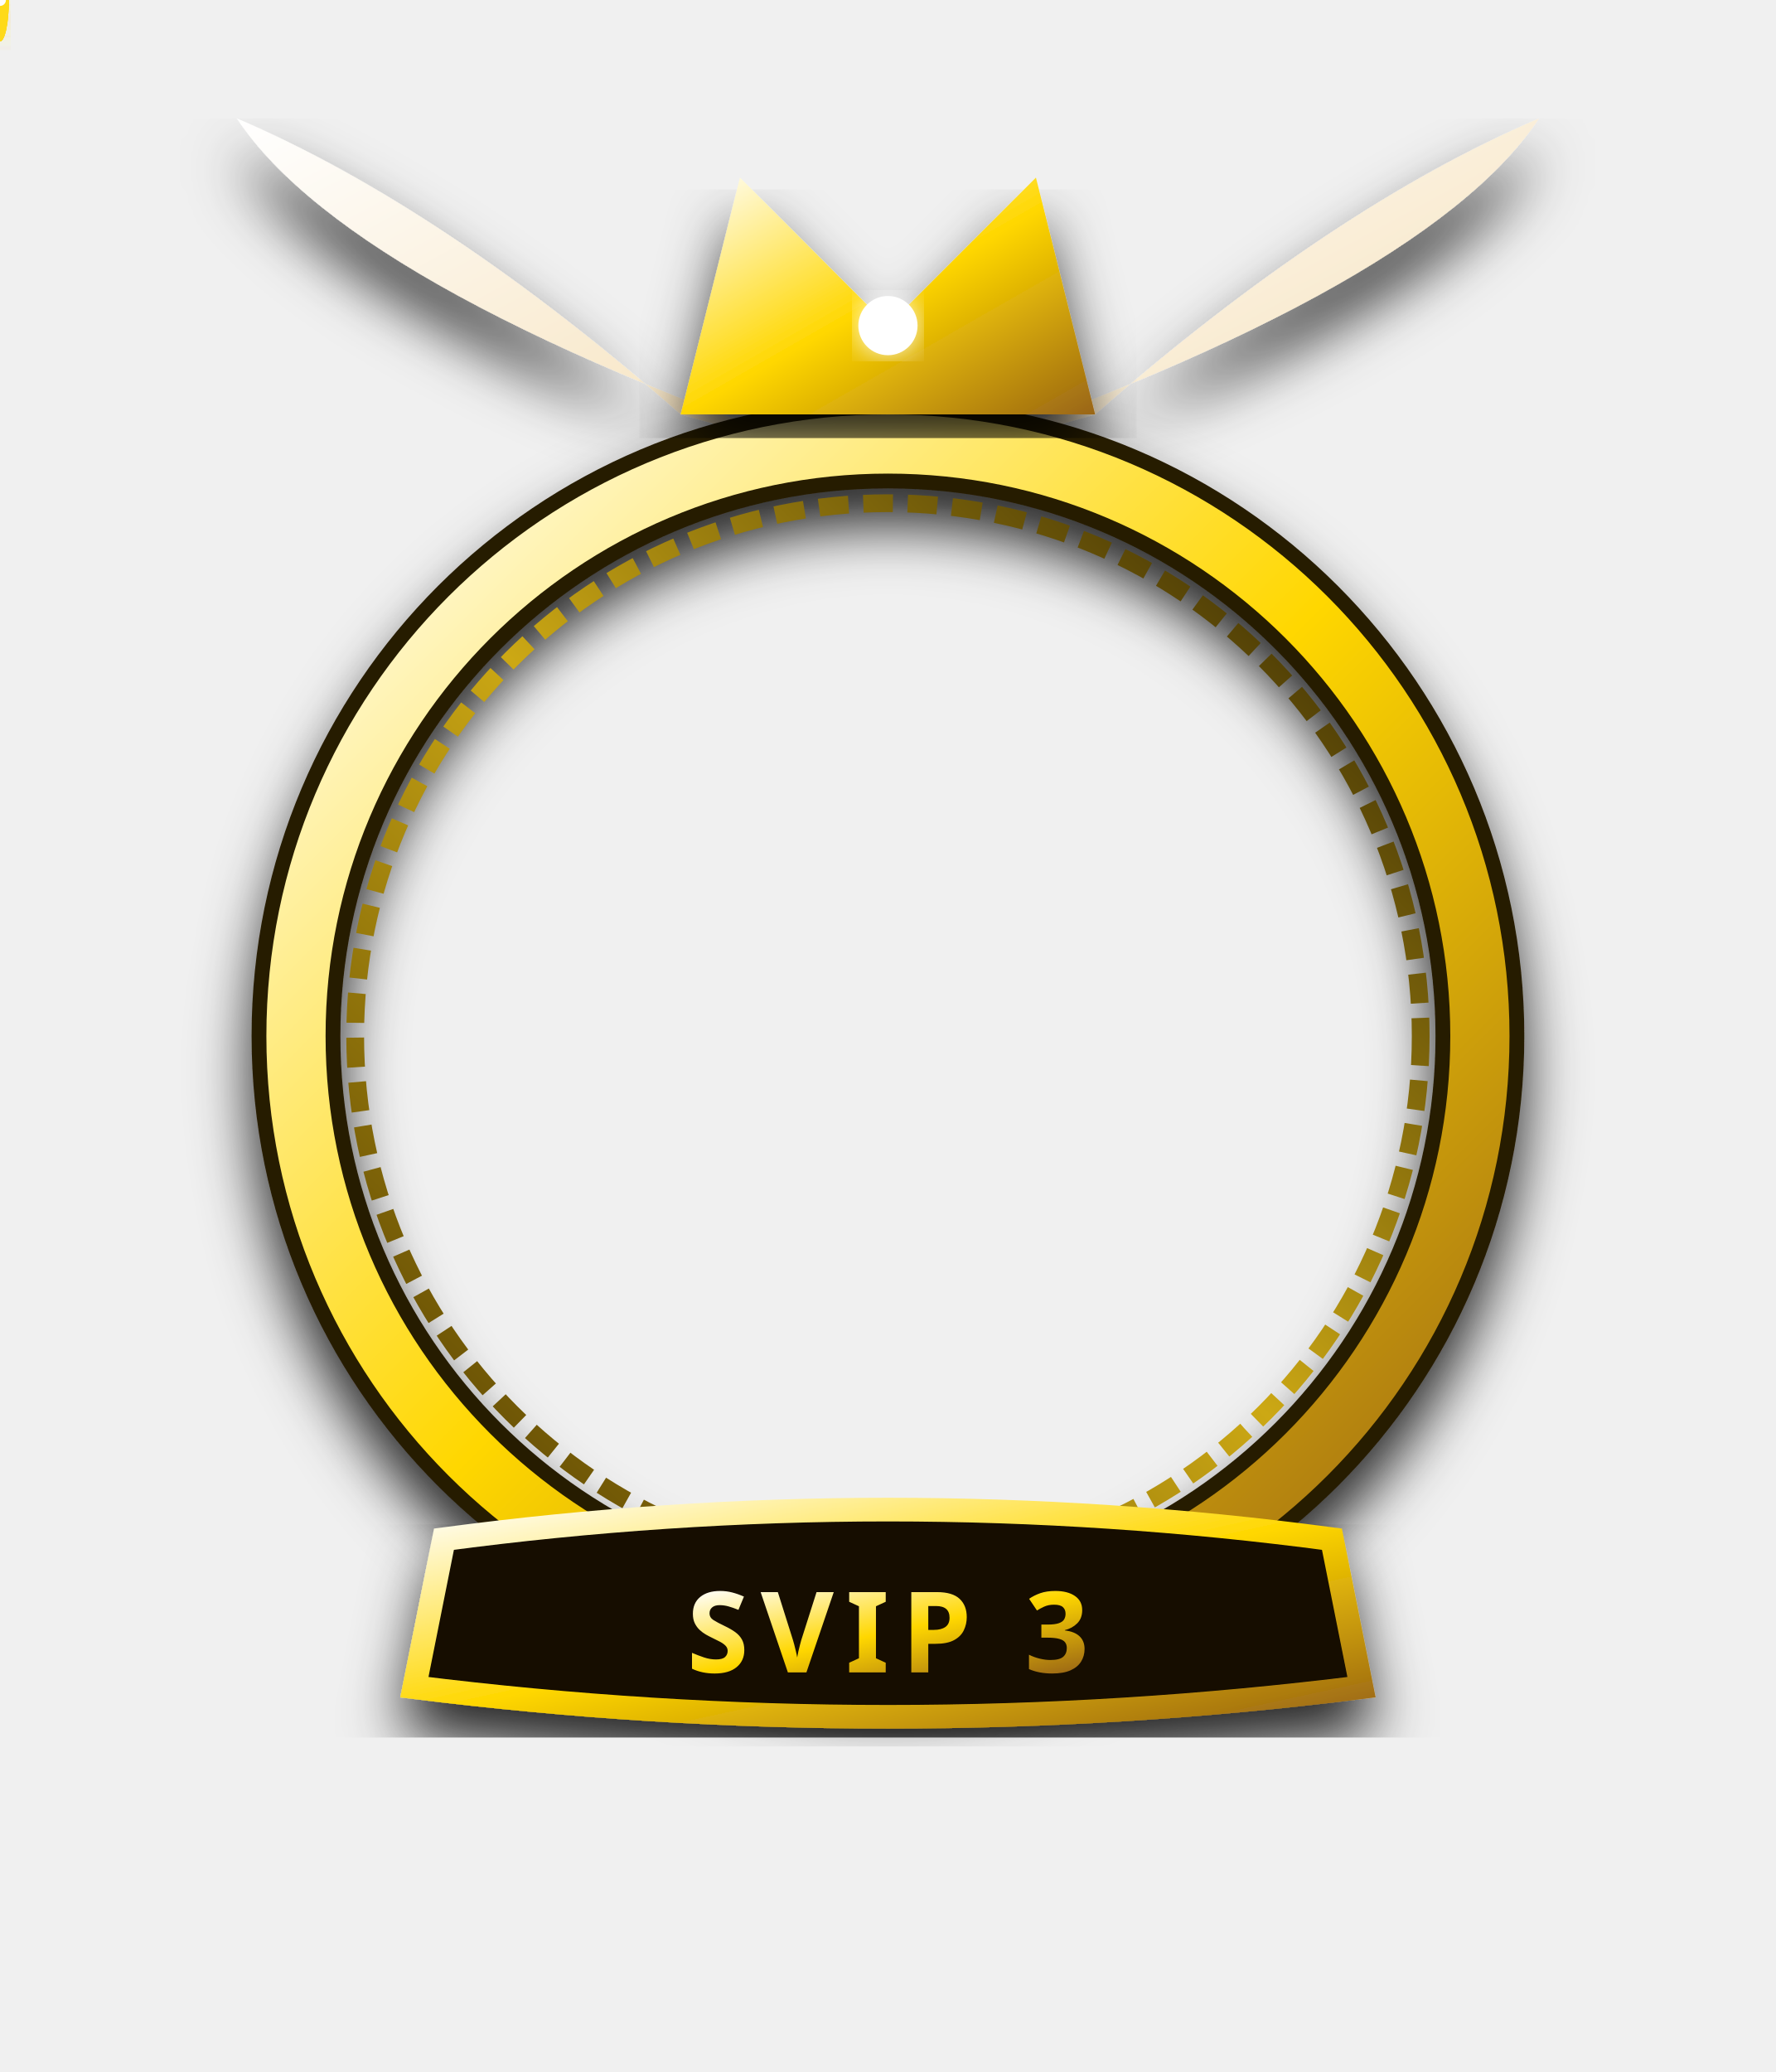
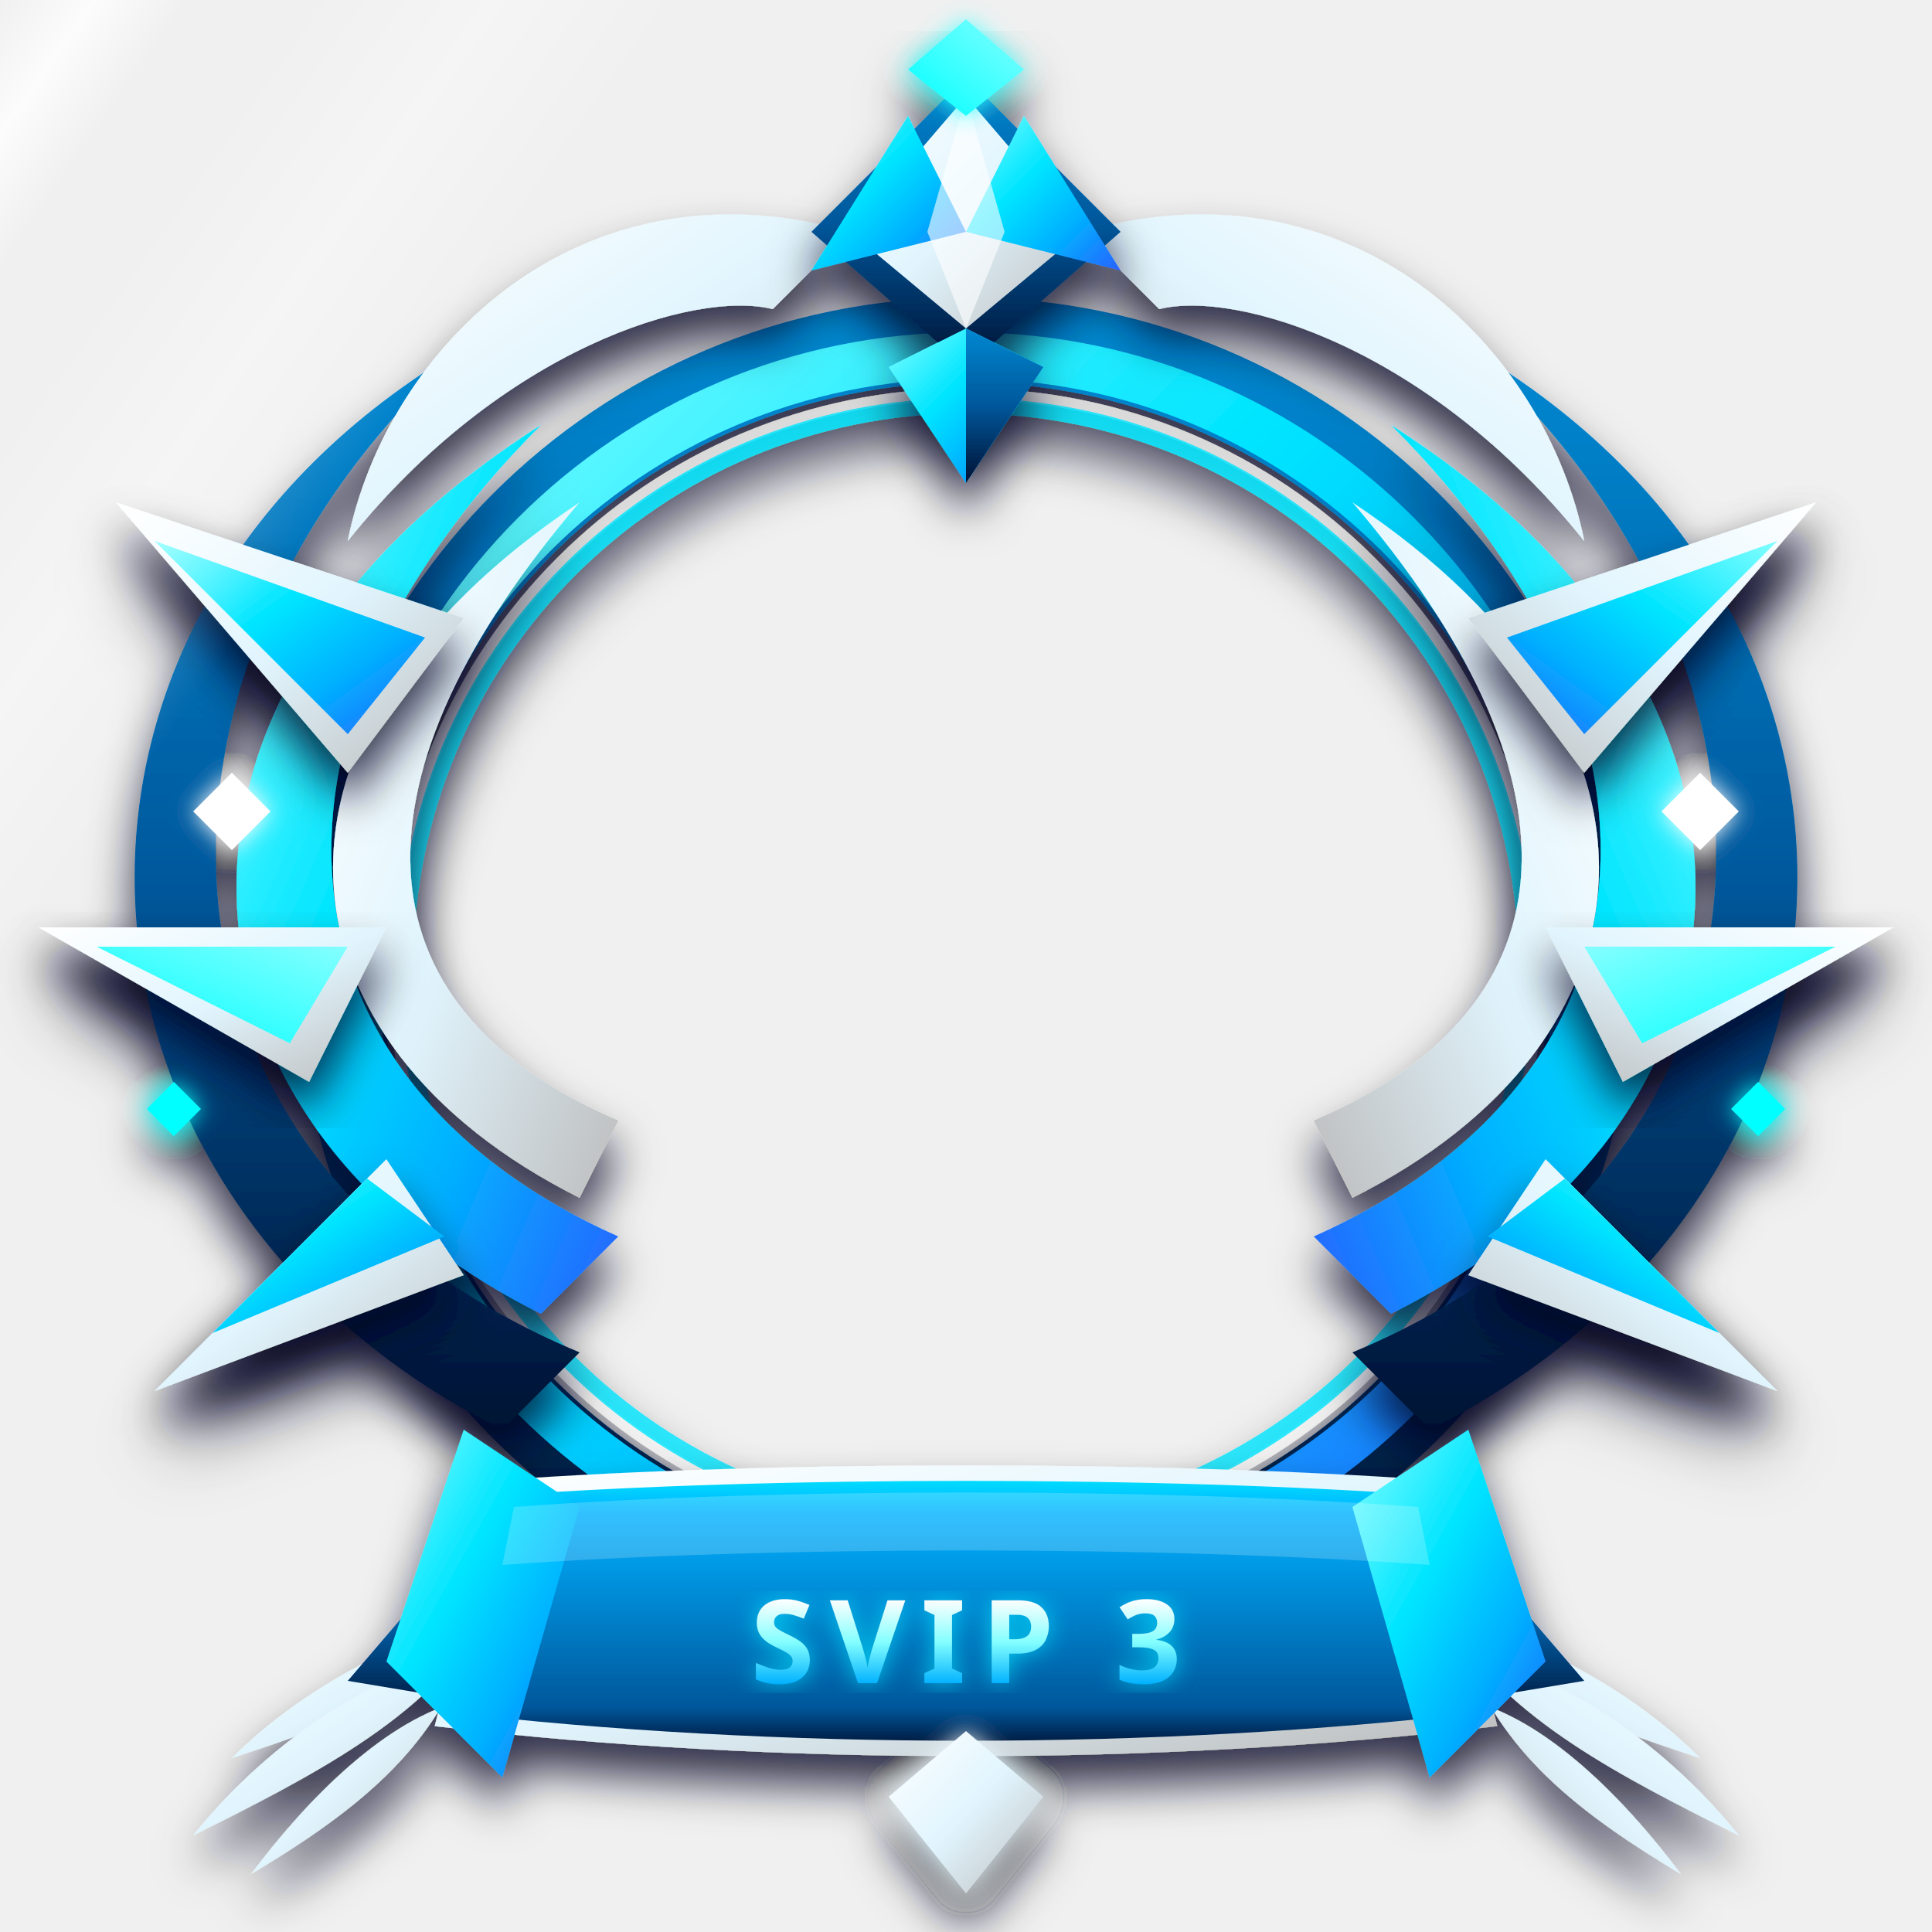
- <svg xmlns="http://www.w3.org/2000/svg" viewBox="0 0 600 700" width="100%" height="100%">
+ <svg xmlns="http://www.w3.org/2000/svg" viewBox="0 0 500 500" width="100%" height="100%">
  <defs>
-     <linearGradient id="sv3-gdBase" x1="0%" y1="100%" x2="100%" y2="0%">
-       <stop offset="0%" stop-color="#4a3600" />
-       <stop offset="50%" stop-color="#cca814" />
-       <stop offset="100%" stop-color="#261b01" />
+     <filter id="heavy-shadow-3" x="-30%" y="-30%" width="160%" height="160%">
+       <feDropShadow dx="0" dy="8" stdDeviation="6" flood-color="#000022" flood-opacity="0.8" />
+     </filter>
+     <filter id="light-glow-3" x="-50%" y="-50%" width="200%" height="200%">
+       <feGaussianBlur stdDeviation="3" result="blur" />
+       <feComposite in="SourceGraphic" in2="blur" operator="over" />
+     </filter>
+     <filter id="text-shadow-3">
+       <feDropShadow dx="0" dy="3" stdDeviation="2" flood-color="#01579B" flood-opacity="1" />
+       <feDropShadow dx="0" dy="0" stdDeviation="3" flood-color="#00E5FF" flood-opacity="0.8" />
+     </filter>
+     <linearGradient id="blue-bright" x1="0%" y1="0%" x2="100%" y2="100%">
+       <stop offset="0%" stop-color="#84FFFF" />
+       <stop offset="40%" stop-color="#00E5FF" />
+       <stop offset="70%" stop-color="#00B0FF" />
+       <stop offset="100%" stop-color="#2962FF" />
    </linearGradient>
-     <linearGradient id="sv3-gdHigh" x1="0%" y1="0%" x2="100%" y2="100%">
-       <stop offset="0%" stop-color="#ffffff" />
-       <stop offset="50%" stop-color="#ffd700" />
-       <stop offset="100%" stop-color="#996515" />
+     <linearGradient id="blue-dark" x1="0%" y1="0%" x2="0%" y2="100%">
+       <stop offset="0%" stop-color="#0288D1" />
+       <stop offset="50%" stop-color="#01579B" />
+       <stop offset="100%" stop-color="#001133" />
    </linearGradient>
-     <linearGradient id="sv3-wing" x1="0%" y1="0%" x2="100%" y2="100%">
-       <stop offset="0%" stop-color="#ffffff" />
-       <stop offset="100%" stop-color="#f5deb3" />
+     <linearGradient id="cyan-accent" x1="0%" y1="100%" x2="100%" y2="0%">
+       <stop offset="0%" stop-color="#00FFFF" />
+       <stop offset="100%" stop-color="#84FFFF" />
    </linearGradient>
-     <filter id="sv3-sh">
-       <feDropShadow dx="0" dy="12" stdDeviation="10" flood-color="#000" flood-opacity="0.85" />
-     </filter>
-     <filter id="sv3-gl">
-       <feGaussianBlur stdDeviation="5" result="b" />
-       <feMerge>
-         <feMergeNode in="b" />
-         <feMergeNode in="SourceGraphic" />
-       </feMerge>
-     </filter>
-     <g id="sv3-emb">
-       <ellipse cx="0" cy="0" rx="3" ry="14" fill="#ffd700" filter="url(#sv3-gl)" opacity="0.9" />
-       <circle cx="0" cy="0" r="2" fill="#fff" />
+     <linearGradient id="silver-white-3" x1="0%" y1="0%" x2="100%" y2="100%">
+       <stop offset="0%" stop-color="#FFFFFF" />
+       <stop offset="50%" stop-color="#E1F5FE" />
+       <stop offset="100%" stop-color="#BDBDBD" />
+     </linearGradient>
+     <linearGradient id="plate-grad-3" x1="0%" y1="0%" x2="0%" y2="100%">
+       <stop offset="0%" stop-color="#00E5FF" />
+       <stop offset="15%" stop-color="#00B0FF" />
+       <stop offset="85%" stop-color="#01579B" />
+       <stop offset="100%" stop-color="#001133" />
+     </linearGradient>
+     <linearGradient id="text-grad-3" x1="0%" y1="0%" x2="0%" y2="100%">
+       <stop offset="0%" stop-color="#FFFFFF" />
+       <stop offset="50%" stop-color="#84FFFF" />
+       <stop offset="100%" stop-color="#00B0FF" />
+     </linearGradient>
+     <mask id="frame-mask-3">
+       <rect x="0" y="0" width="500" height="500" fill="#FFFFFF" />
+     </mask>
+     <g id="side-armor-3">
+       <path d="M 130,370 C 10,310 0,160 120,90 C 30,170 30,300 150,350 Z" fill="url(#blue-dark)" />
+       <path d="M 140,340 C 40,290 30,180 140,110 C 60,190 70,280 160,320 Z" fill="url(#blue-bright)" />
+       <path d="M 150,310 C 70,270 60,190 150,130 C 90,200 90,260 160,290 Z" fill="url(#silver-white-3)" />
+       <path d="M 120,160 L 30,130 L 90,200 Z" fill="url(#silver-white-3)" filter="url(#heavy-shadow-3)" />
+       <path d="M 110,165 L 40,140 L 90,190 Z" fill="url(#blue-bright)" />
+       <path d="M 100,240 L 10,240 L 80,280 Z" fill="url(#silver-white-3)" filter="url(#heavy-shadow-3)" />
+       <path d="M 90,245 L 25,245 L 75,270 Z" fill="url(#cyan-accent)" />
+       <path d="M 120,330 L 40,360 L 100,300 Z" fill="url(#silver-white-3)" filter="url(#heavy-shadow-3)" />
+       <path d="M 115,320 L 55,345 L 95,305 Z" fill="url(#blue-bright)" />
+       <polygon points="60,200 50,210 60,220 70,210" fill="#FFFFFF" filter="url(#light-glow-3)" />
+       <polygon points="45,280 38,287 45,294 52,287" fill="#00FFFF" filter="url(#light-glow-3)" />
+       <path d="M 220,60 C 150,40 100,90 90,140 C 130,90 180,75 200,80 Z" fill="url(#silver-white-3)" />
+     </g>
+     <g id="bottom-feathers-3">
+       <path d="M 0,0 C -30,5 -60,20 -80,40 C -50,30 -20,20 -5,-5 Z" fill="url(#silver-white-3)" />
+       <path d="M -10,10 C -40,15 -70,35 -90,60 C -60,45 -30,30 -15,5 Z" fill="url(#silver-white-3)" />
+       <path d="M -20,25 C -40,30 -60,50 -75,70 C -50,55 -30,40 -20,15 Z" fill="url(#silver-white-3)" />
    </g>
  </defs>
-   <style>
-     .sv3-wL { transform-origin: 300px 160px; animation: sv3wL 3s ease-in-out infinite alternate; }
-     .sv3-wR { transform-origin: 300px 160px; animation: sv3wR 3s ease-in-out infinite alternate; }
-     @keyframes sv3wL { 0% { transform: rotate(0deg); } 100% { transform: rotate(-7deg); } }
-     @keyframes sv3wR { 0% { transform: rotate(0deg); } 100% { transform: rotate(7deg); } }
-     @keyframes sv3flyL { 0%{transform:translate(120px,600px) scale(0);opacity:0;} 50%{opacity:1;transform:translate(170px,320px) scale(1.2) rotate(30deg);} 100%{transform:translate(230px,80px) scale(0) rotate(50deg);opacity:0;} }
-     @keyframes sv3flyR { 0%{transform:translate(480px,600px) scale(0);opacity:0;} 50%{opacity:1;transform:translate(430px,320px) scale(1.2) rotate(-30deg);} 100%{transform:translate(370px,80px) scale(0) rotate(-50deg);opacity:0;} }
-     .sv3-el1 { animation: sv3flyL 2.5s infinite ease-in; }
-     .sv3-er1 { animation: sv3flyR 2.7s infinite ease-in 0.5s; }
-     .sv3-el2 { animation: sv3flyL 2.2s infinite ease-in 1.2s; }
-     .sv3-er2 { animation: sv3flyR 2.4s infinite ease-in 1.7s; }
-   </style>
-   <g filter="url(#sv3-sh)">
-     <path class="sv3-wL" d="M300,160 Q120,100 80,40 Q150,70 230,140 Z" fill="url(#sv3-wing)" />
-     <path class="sv3-wR" d="M300,160 Q480,100 520,40 Q450,70 370,140 Z" fill="url(#sv3-wing)" />
+   <g filter="url(#heavy-shadow-3)">
+     <circle cx="250" cy="250" r="162" fill="none" stroke="url(#blue-dark)" stroke-width="22" />
+     <circle cx="250" cy="250" r="158" fill="none" stroke="url(#blue-bright)" stroke-width="12" />
+     <circle cx="250" cy="250" r="148" fill="none" stroke="#FFFFFF" stroke-width="3" opacity="0.6" />
+     <circle cx="250" cy="250" r="145" fill="none" stroke="#00E5FF" stroke-width="4" opacity="0.8" />
  </g>
-   <circle cx="300" cy="350" r="200" fill="none" stroke="#261b01" stroke-width="30" filter="url(#sv3-sh)" />
-   <circle cx="300" cy="350" r="200" fill="none" stroke="url(#sv3-gdHigh)" stroke-width="20" />
-   <circle cx="300" cy="350" r="180" fill="none" stroke="url(#sv3-gdBase)" stroke-width="6" stroke-dasharray="10 5" />
-   <path d="M230,140 L250,60 L300,110 L350,60 L370,140 Z" fill="url(#sv3-gdHigh)" filter="url(#sv3-sh)" />
-   <circle cx="300" cy="110" r="10" fill="#ffffff" filter="url(#sv3-gl)" />
-   <g filter="url(#sv3-sh)">
-     <path d="M150,520 Q300,500 450,520 L460,570 Q300,590 140,570 Z" fill="#120c00" stroke="url(#sv3-gdHigh)" stroke-width="8" />
+   <g filter="url(#heavy-shadow-3)">
+     <use href="#side-armor-3" x="0" y="0" />
+     <use href="#side-armor-3" x="0" y="0" transform="translate(500, 0) scale(-1, 1)" />
  </g>
-   <g opacity="0.9">
-     <use href="#sv3-emb" class="sv3-el1" />
-     <use href="#sv3-emb" class="sv3-er1" />
-     <use href="#sv3-emb" class="sv3-el2" />
-     <use href="#sv3-emb" class="sv3-er2" />
+   <g filter="url(#heavy-shadow-3)">
+     <polygon points="250,95 210,60 250,20 290,60" fill="url(#blue-dark)" />
+     <path d="M 250,25 L 220,60 L 250,85 L 280,60 Z" fill="url(#silver-white-3)" />
+     <path d="M 210,70 L 235,30 L 250,60 Z" fill="url(#blue-bright)" />
+     <path d="M 290,70 L 265,30 L 250,60 Z" fill="url(#blue-bright)" />
+     <polygon points="250,25 240,60 250,85 260,60" fill="#FFFFFF" opacity="0.6" />
+     <polygon points="250,5 235,18 250,30 265,18" fill="url(#cyan-accent)" filter="url(#light-glow-3)" />
+     <polygon points="250,85 230,95 250,125 270,95" fill="url(#blue-bright)" />
+     <polygon points="250,85 250,125 270,95" fill="url(#blue-dark)" />
  </g>
-   <text x="300" y="565" font-family="'Trebuchet MS', sans-serif" font-size="38" font-weight="900" fill="url(#sv3-gdHigh)" text-anchor="middle" letter-spacing="4">SVIP 3</text>
+   <g filter="url(#heavy-shadow-3)">
+     <use href="#bottom-feathers-3" x="140" y="415" />
+     <use href="#bottom-feathers-3" x="360" y="415" transform="translate(720, 0) scale(-1, 1)" />
+     <path d="M 120,400 L 90,435 L 150,445 Z" fill="url(#blue-dark)" />
+     <path d="M 380,400 L 410,435 L 350,445 Z" fill="url(#blue-dark)" />
+     <path d="M 130,385 C 200,380 300,380 370,385 L 385,445 C 300,455 200,455 115,445 Z" fill="url(#plate-grad-3)" />
+     <path d="M 130,385 C 200,380 300,380 370,385 L 385,445 C 300,455 200,455 115,445 Z" fill="none" stroke="url(#silver-white-3)" stroke-width="4" />
+     <path d="M 120,370 L 150,390 L 130,460 L 100,430 Z" fill="url(#blue-bright)" />
+     <path d="M 380,370 L 350,390 L 370,460 L 400,430 Z" fill="url(#blue-bright)" />
+     <path d="M 133,390 C 200,385 300,385 367,390 L 370,405 C 300,400 200,400 130,405 Z" fill="#FFFFFF" opacity="0.2" />
+     <polygon points="250,448 230,465 250,490 270,465" fill="url(#silver-white-3)" filter="url(#light-glow-3)" />
+   </g>
+   <text x="250" y="425" dominant-baseline="middle" font-family="'Arial Black', Impact, sans-serif" font-weight="900" font-size="30" fill="url(#text-grad-3)" text-anchor="middle" letter-spacing="4" filter="url(#text-shadow-3)">SVIP 3</text>
+   <g mask="url(#frame-mask-3)">
+     <g>
+       <animateTransform attributeName="transform" type="translate" values="-200 -100; 700 300" dur="2.5s" repeatCount="indefinite" />
+       <linearGradient id="shine-sweep-3" x1="0%" y1="0%" x2="100%" y2="0%">
+         <stop offset="0%" stop-color="#FFFFFF" stop-opacity="0" />
+         <stop offset="50%" stop-color="#FFFFFF" stop-opacity="0.8" />
+         <stop offset="100%" stop-color="#FFFFFF" stop-opacity="0" />
+       </linearGradient>
+       <rect x="0" y="-400" width="40" height="1200" fill="url(#shine-sweep-3)" transform="rotate(35)" />
+       <rect x="65" y="-400" width="80" height="1200" fill="url(#shine-sweep-3)" transform="rotate(35)" opacity="0.4" />
+     </g>
+   </g>
</svg>
